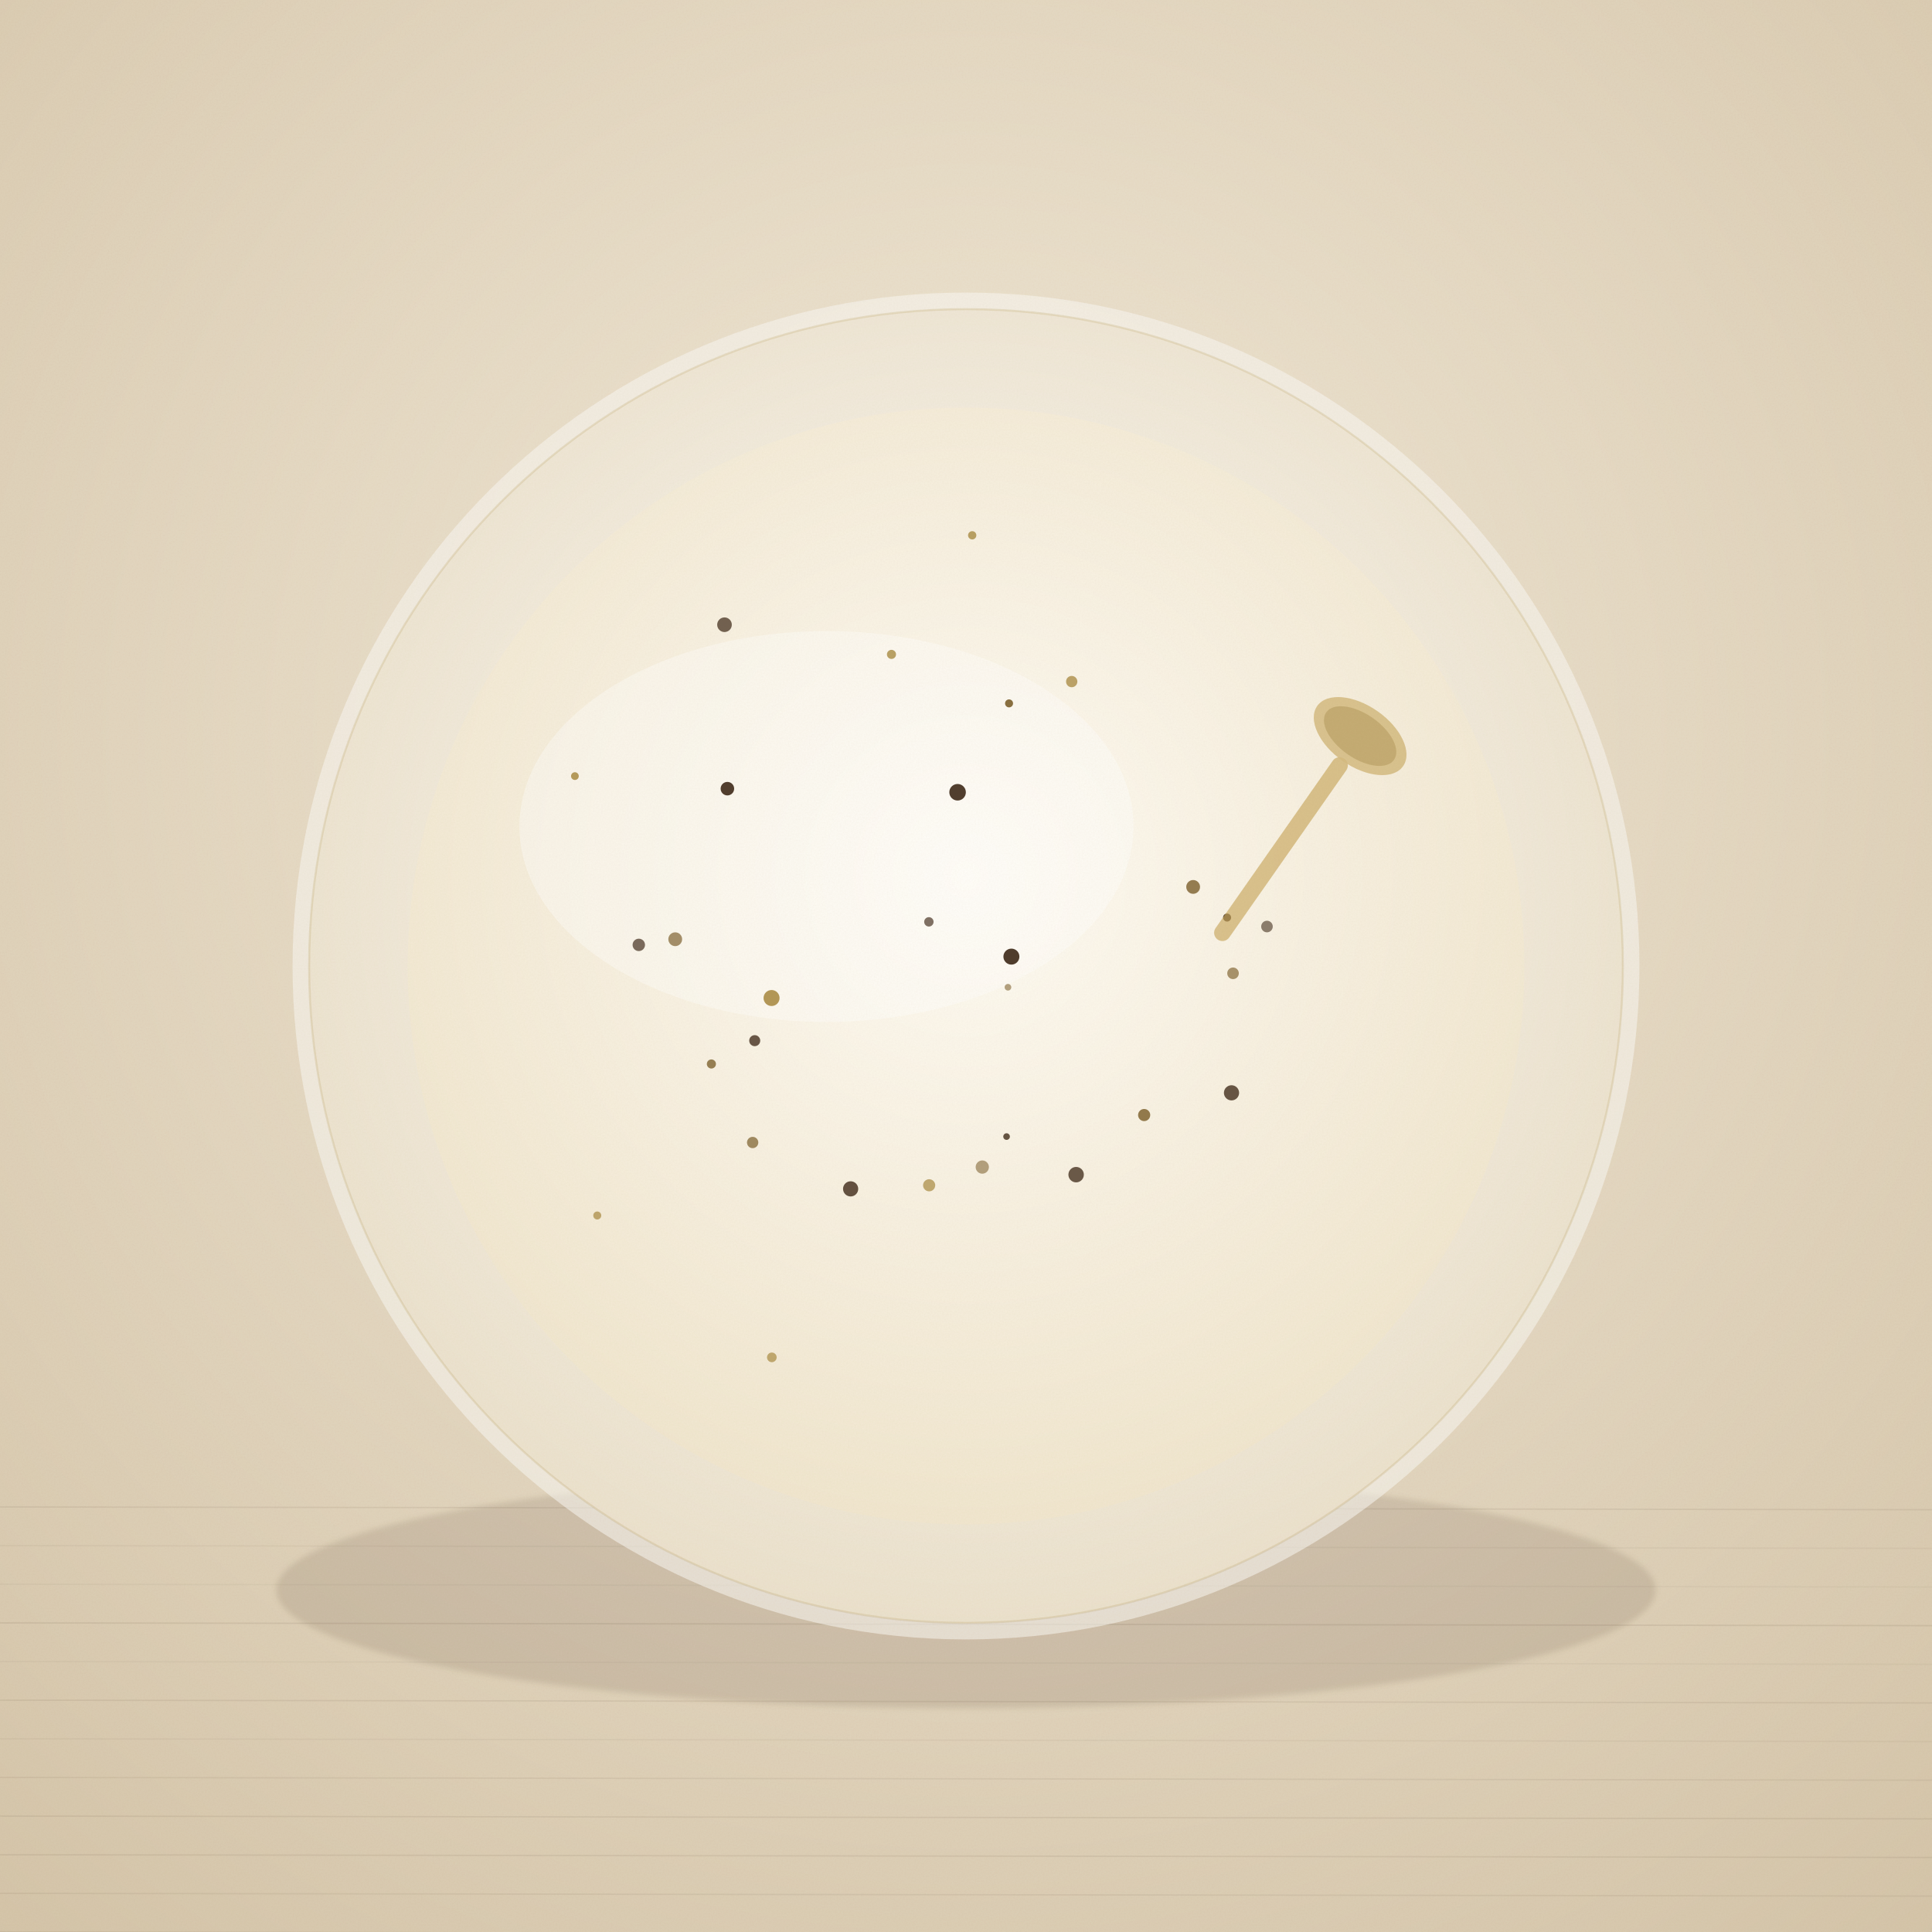
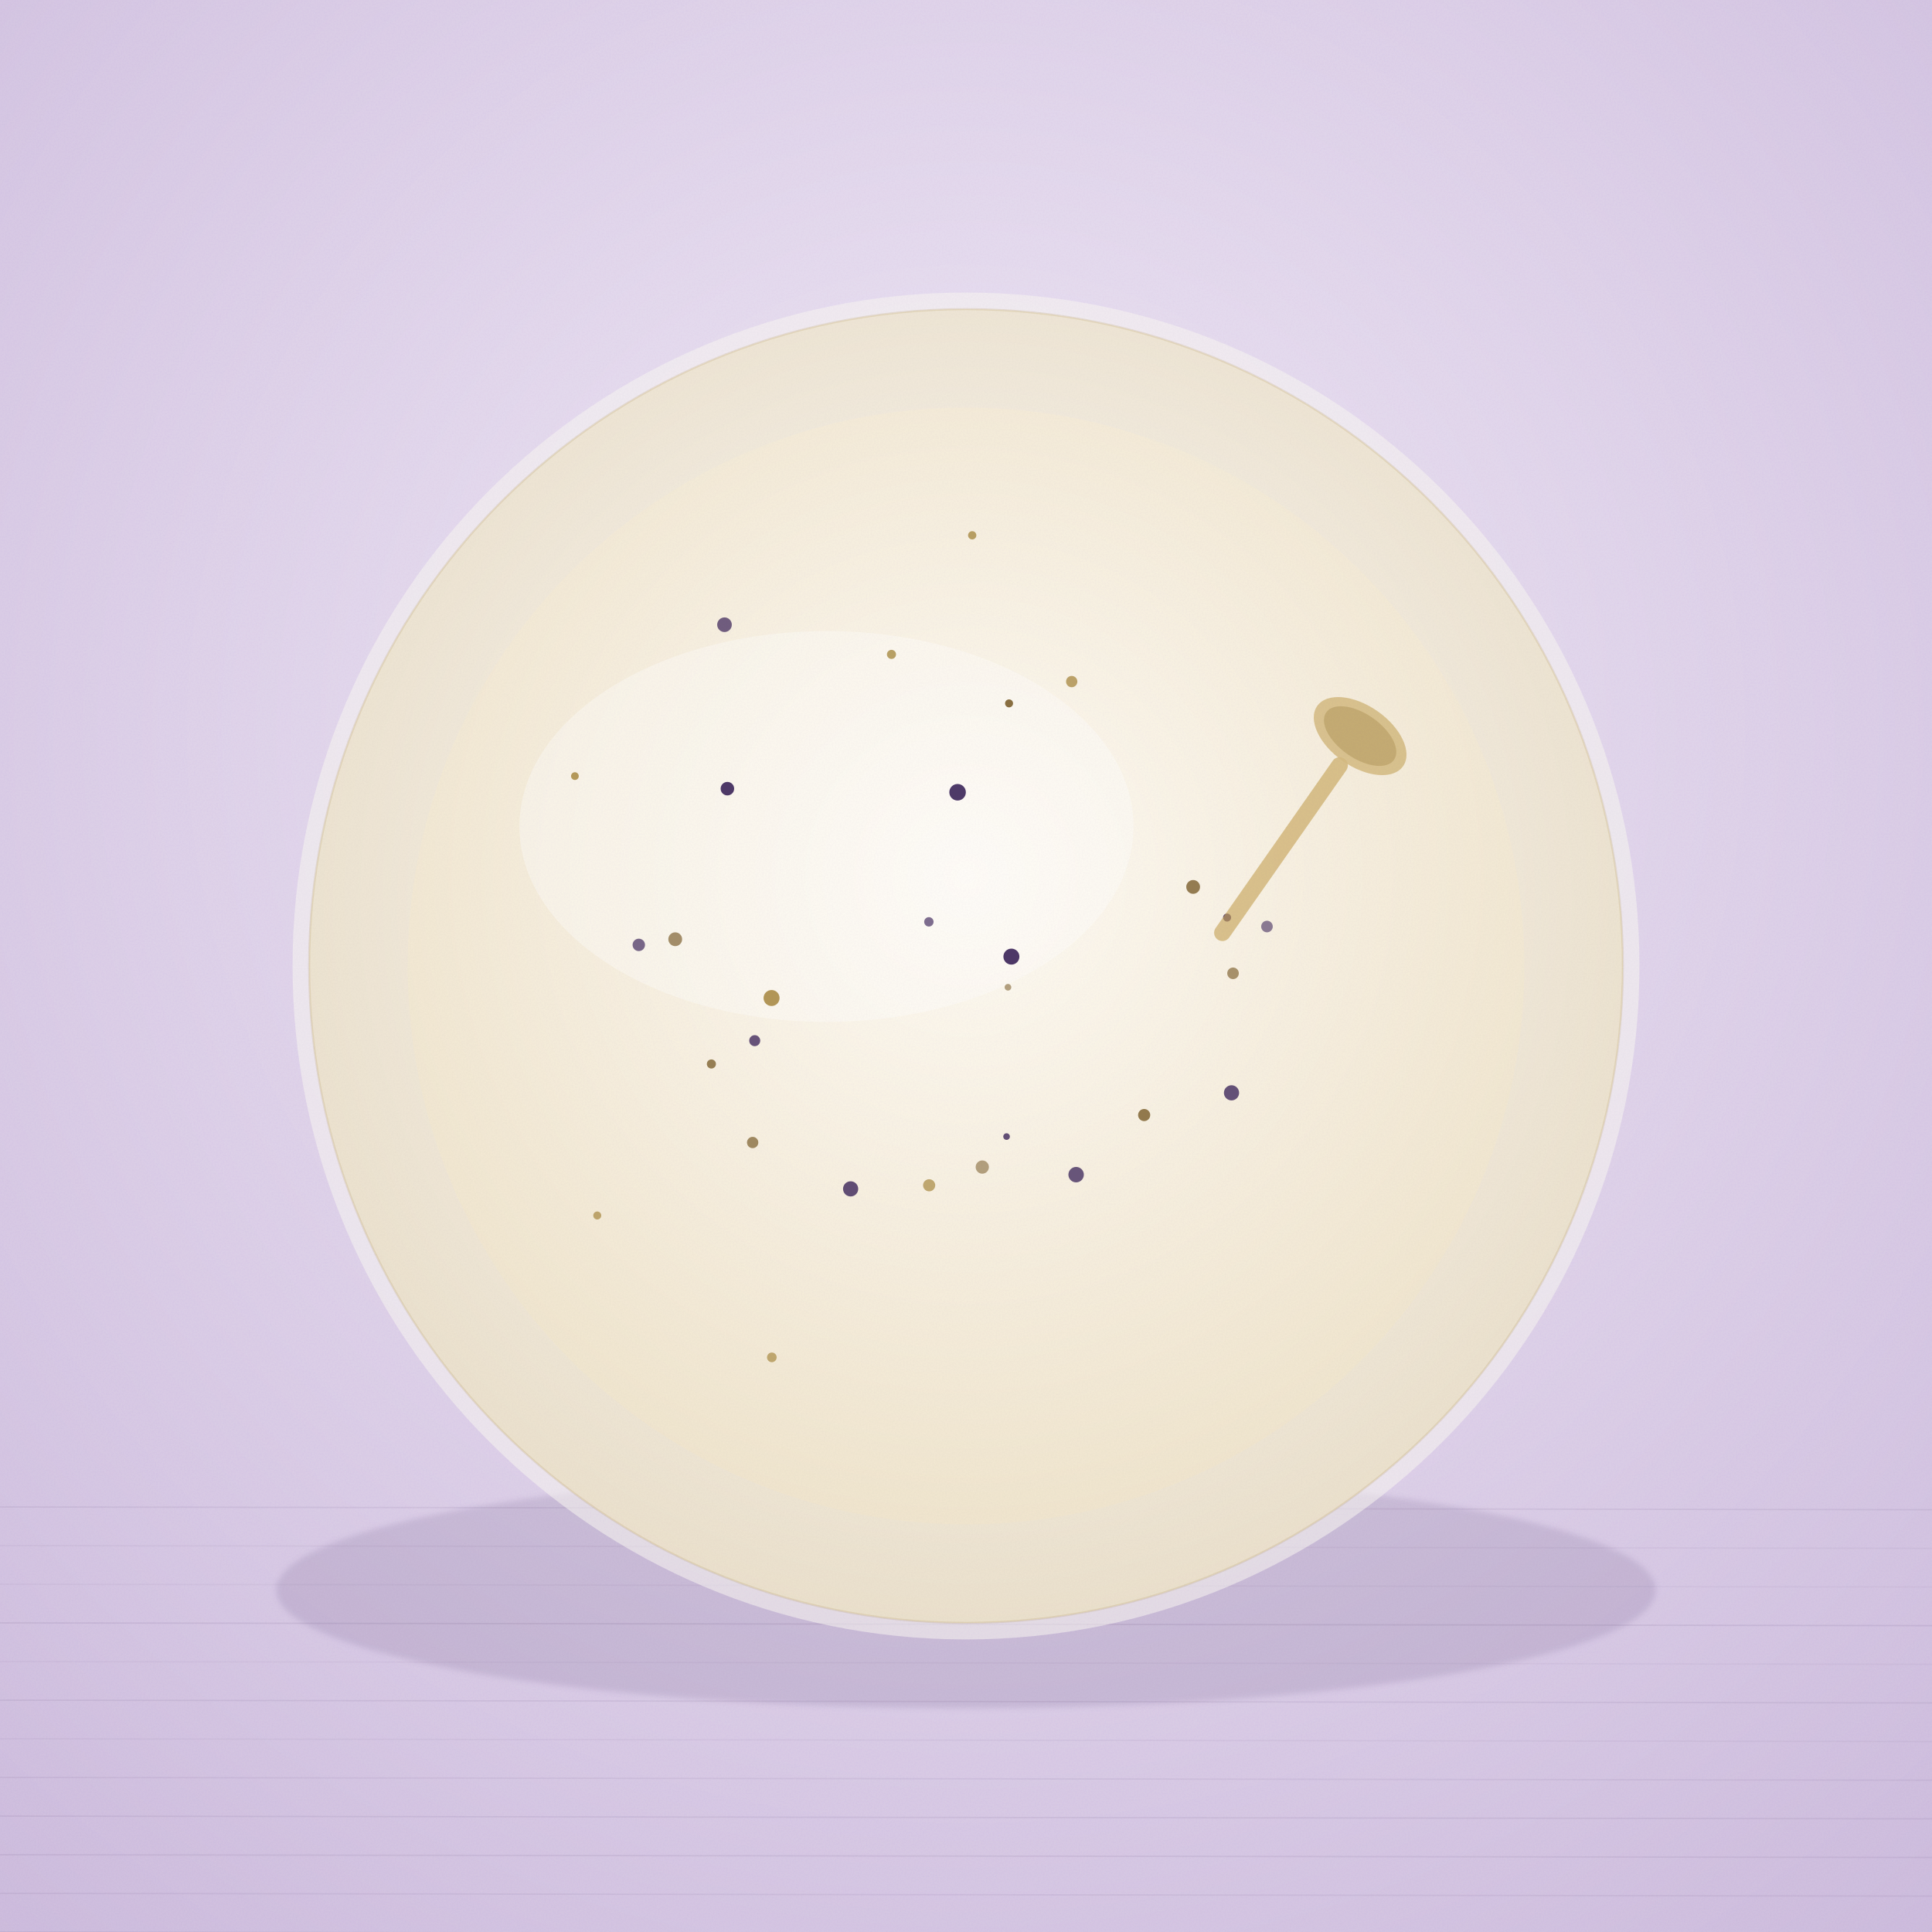
<svg xmlns="http://www.w3.org/2000/svg" viewBox="0 0 1400 1400" preserveAspectRatio="xMidYMid slice">
  <defs>
    <radialGradient id="bg" cx="50%" cy="38%" r="80%">
-       <stop offset="0%" stop-color="#F2E9D8" />
-       <stop offset="100%" stop-color="#D4C4A8" />
+       <stop offset="0%" stop-color="#F0E9F7" />
+       <stop offset="100%" stop-color="#CDBCDD" />
    </radialGradient>
    <radialGradient id="rim" cx="50%" cy="45%" r="65%">
      <stop offset="0%" stop-color="#FFFEFB" />
      <stop offset="100%" stop-color="#E8DCC4" />
    </radialGradient>
    <radialGradient id="pudding" cx="50%" cy="42%" r="60%">
      <stop offset="0%" stop-color="#FFFCF4" />
      <stop offset="100%" stop-color="#F0E5CC" />
    </radialGradient>
    <filter id="soft" x="-20%" y="-20%" width="140%" height="140%">
      <feGaussianBlur stdDeviation="2" />
    </filter>
    <filter id="grain" x="0" y="0" width="100%" height="100%">
      <feTurbulence type="fractalNoise" baseFrequency="0.85" numOctaves="2" seed="99" />
-       <feColorMatrix values="0 0 0 0 0.2  0 0 0 0 0.15  0 0 0 0 0.1  0 0 0 0.08 0" />
+       <feColorMatrix values="0 0 0 0 0.16  0 0 0 0 0.1  0 0 0 0 0.22  0 0 0 0.08 0" />
      <feComposite in2="SourceGraphic" operator="in" />
    </filter>
  </defs>
  <rect width="1400" height="1400" fill="url(#bg)" />
-   <line x1="0" y1="1092.0" x2="1400" y2="1094.0" stroke="#3D2817" stroke-width="1" opacity="0.08" />
-   <line x1="0" y1="1120.0" x2="1400" y2="1122.0" stroke="#3D2817" stroke-width="1" opacity="0.05" />
-   <line x1="0" y1="1148.0" x2="1400" y2="1150.0" stroke="#3D2817" stroke-width="1" opacity="0.04" />
-   <line x1="0" y1="1176.0" x2="1400" y2="1178.0" stroke="#3D2817" stroke-width="1" opacity="0.09" />
-   <line x1="0" y1="1204.0" x2="1400" y2="1206.0" stroke="#3D2817" stroke-width="1" opacity="0.04" />
-   <line x1="0" y1="1232.0" x2="1400" y2="1234.0" stroke="#3D2817" stroke-width="1" opacity="0.08" />
-   <line x1="0" y1="1260.0" x2="1400" y2="1262.0" stroke="#3D2817" stroke-width="1" opacity="0.05" />
-   <line x1="0" y1="1288.0" x2="1400" y2="1290.0" stroke="#3D2817" stroke-width="1" opacity="0.07" />
-   <line x1="0" y1="1316.0" x2="1400" y2="1318.0" stroke="#3D2817" stroke-width="1" opacity="0.08" />
-   <line x1="0" y1="1344.0" x2="1400" y2="1346.0" stroke="#3D2817" stroke-width="1" opacity="0.08" />
-   <line x1="0" y1="1372.0" x2="1400" y2="1374.0" stroke="#3D2817" stroke-width="1" opacity="0.07" />
-   <line x1="0" y1="1400.0" x2="1400" y2="1402.0" stroke="#3D2817" stroke-width="1" opacity="0.08" />
-   <line x1="0" y1="1428.0" x2="1400" y2="1430.0" stroke="#3D2817" stroke-width="1" opacity="0.05" />
-   <line x1="0" y1="1456.0" x2="1400" y2="1458.0" stroke="#3D2817" stroke-width="1" opacity="0.09" />
-   <ellipse cx="700" cy="1152.2" rx="499.8" ry="85.7" fill="#3D2817" opacity="0.12" filter="url(#soft)" />
+   <line x1="0" y1="1092.0" x2="1400" y2="1094.0" stroke="#3A2358" stroke-width="1" opacity="0.08" />
+   <line x1="0" y1="1120.0" x2="1400" y2="1122.0" stroke="#3A2358" stroke-width="1" opacity="0.05" />
+   <line x1="0" y1="1148.0" x2="1400" y2="1150.0" stroke="#3A2358" stroke-width="1" opacity="0.04" />
+   <line x1="0" y1="1176.0" x2="1400" y2="1178.0" stroke="#3A2358" stroke-width="1" opacity="0.09" />
+   <line x1="0" y1="1204.0" x2="1400" y2="1206.0" stroke="#3A2358" stroke-width="1" opacity="0.04" />
+   <line x1="0" y1="1232.0" x2="1400" y2="1234.0" stroke="#3A2358" stroke-width="1" opacity="0.08" />
+   <line x1="0" y1="1260.0" x2="1400" y2="1262.0" stroke="#3A2358" stroke-width="1" opacity="0.05" />
+   <line x1="0" y1="1288.0" x2="1400" y2="1290.0" stroke="#3A2358" stroke-width="1" opacity="0.07" />
+   <line x1="0" y1="1316.0" x2="1400" y2="1318.0" stroke="#3A2358" stroke-width="1" opacity="0.08" />
+   <line x1="0" y1="1344.0" x2="1400" y2="1346.0" stroke="#3A2358" stroke-width="1" opacity="0.08" />
+   <line x1="0" y1="1372.0" x2="1400" y2="1374.0" stroke="#3A2358" stroke-width="1" opacity="0.07" />
+   <line x1="0" y1="1400.0" x2="1400" y2="1402.0" stroke="#3A2358" stroke-width="1" opacity="0.08" />
+   <line x1="0" y1="1428.0" x2="1400" y2="1430.0" stroke="#3A2358" stroke-width="1" opacity="0.05" />
+   <line x1="0" y1="1456.0" x2="1400" y2="1458.0" stroke="#3A2358" stroke-width="1" opacity="0.09" />
+   <ellipse cx="700" cy="1152.2" rx="499.8" ry="85.7" fill="#3A2358" opacity="0.12" filter="url(#soft)" />
  <circle cx="700" cy="700" r="488.0" fill="#FAF7F2" opacity="0.55" />
  <circle cx="700" cy="700" r="476" fill="url(#rim)" />
  <circle cx="700" cy="700" r="476" fill="none" stroke="#A8893F" stroke-width="1.5" opacity="0.18" />
  <circle cx="700" cy="700" r="404.6" fill="url(#pudding)" />
  <ellipse cx="598.9" cy="598.9" rx="222.5" ry="141.6" fill="#FFFFFE" opacity="0.35" />
  <circle cx="673.3" cy="858.9" r="4.4" fill="#A8893F" opacity="0.70" />
-   <circle cx="673.1" cy="668.0" r="3.4" fill="#3D2817" opacity="0.66" />
+   <circle cx="673.1" cy="668.0" r="3.4" fill="#3A2358" opacity="0.66" />
  <circle cx="646.0" cy="474.2" r="3.3" fill="#A8893F" opacity="0.79" />
-   <circle cx="525.0" cy="452.7" r="5.3" fill="#3D2817" opacity="0.72" />
+   <circle cx="525.0" cy="452.7" r="5.3" fill="#3A2358" opacity="0.72" />
  <circle cx="864.6" cy="642.7" r="5.0" fill="#7B5E2A" opacity="0.80" />
  <circle cx="893.5" cy="705.3" r="4.2" fill="#7B5E2A" opacity="0.65" />
  <circle cx="489.3" cy="680.6" r="5.0" fill="#7B5E2A" opacity="0.68" />
-   <circle cx="918.1" cy="671.4" r="4.2" fill="#3D2817" opacity="0.58" />
-   <circle cx="693.9" cy="574.1" r="6.0" fill="#3D2817" opacity="0.90" />
-   <circle cx="892.4" cy="791.9" r="5.5" fill="#3D2817" opacity="0.78" />
-   <circle cx="779.8" cy="851.2" r="5.6" fill="#3D2817" opacity="0.76" />
+   <circle cx="918.1" cy="671.4" r="4.2" fill="#3A2358" opacity="0.58" />
+   <circle cx="693.9" cy="574.1" r="6.0" fill="#3A2358" opacity="0.90" />
+   <circle cx="892.4" cy="791.9" r="5.5" fill="#3A2358" opacity="0.78" />
+   <circle cx="779.8" cy="851.2" r="5.6" fill="#3A2358" opacity="0.76" />
  <circle cx="559.3" cy="983.6" r="3.5" fill="#A8893F" opacity="0.69" />
-   <circle cx="729.4" cy="823.6" r="2.4" fill="#3D2817" opacity="0.79" />
-   <circle cx="546.9" cy="754.1" r="4.0" fill="#3D2817" opacity="0.77" />
+   <circle cx="729.4" cy="823.6" r="2.4" fill="#3A2358" opacity="0.79" />
+   <circle cx="546.9" cy="754.1" r="4.0" fill="#3A2358" opacity="0.77" />
  <circle cx="416.6" cy="562.4" r="2.8" fill="#A8893F" opacity="0.84" />
-   <circle cx="732.9" cy="693.2" r="5.8" fill="#3D2817" opacity="0.91" />
-   <circle cx="616.4" cy="861.5" r="5.5" fill="#3D2817" opacity="0.80" />
+   <circle cx="732.9" cy="693.2" r="5.8" fill="#3A2358" opacity="0.91" />
+   <circle cx="616.4" cy="861.5" r="5.5" fill="#3A2358" opacity="0.80" />
  <circle cx="776.6" cy="493.9" r="4.1" fill="#A8893F" opacity="0.76" />
  <circle cx="829.1" cy="808.0" r="4.4" fill="#7B5E2A" opacity="0.82" />
  <circle cx="731.2" cy="509.7" r="2.9" fill="#7B5E2A" opacity="0.89" />
  <circle cx="704.5" cy="387.9" r="3.0" fill="#A8893F" opacity="0.79" />
  <circle cx="432.8" cy="880.8" r="2.9" fill="#A8893F" opacity="0.71" />
  <circle cx="515.5" cy="771.0" r="3.3" fill="#7B5E2A" opacity="0.78" />
-   <circle cx="889.2" cy="664.9" r="2.9" fill="#3D2817" opacity="0.94" />
+   <circle cx="889.2" cy="664.9" r="2.9" fill="#3A2358" opacity="0.94" />
  <circle cx="545.4" cy="827.9" r="4.1" fill="#7B5E2A" opacity="0.71" />
-   <circle cx="462.9" cy="684.7" r="4.5" fill="#3D2817" opacity="0.68" />
+   <circle cx="462.9" cy="684.7" r="4.5" fill="#3A2358" opacity="0.68" />
  <circle cx="559.1" cy="723.2" r="5.8" fill="#A8893F" opacity="0.87" />
  <circle cx="730.4" cy="715.4" r="2.4" fill="#7B5E2A" opacity="0.57" />
-   <circle cx="527.1" cy="571.5" r="4.9" fill="#3D2817" opacity="0.90" />
+   <circle cx="527.1" cy="571.5" r="4.9" fill="#3A2358" opacity="0.90" />
  <circle cx="711.8" cy="845.7" r="4.8" fill="#7B5E2A" opacity="0.56" />
  <g opacity="0.75" transform="translate(985.6 533.4) rotate(35)">
    <ellipse cx="0" cy="0" rx="38" ry="22" fill="#C9A961" opacity="0.85" />
    <ellipse cx="0" cy="0" rx="30" ry="16" fill="#A8893F" opacity="0.7" />
    <rect x="-6" y="20" width="12" height="160" rx="6" fill="#C9A961" opacity="0.9" />
  </g>
  <rect width="1400" height="1400" filter="url(#grain)" opacity="0.5" />
</svg>
